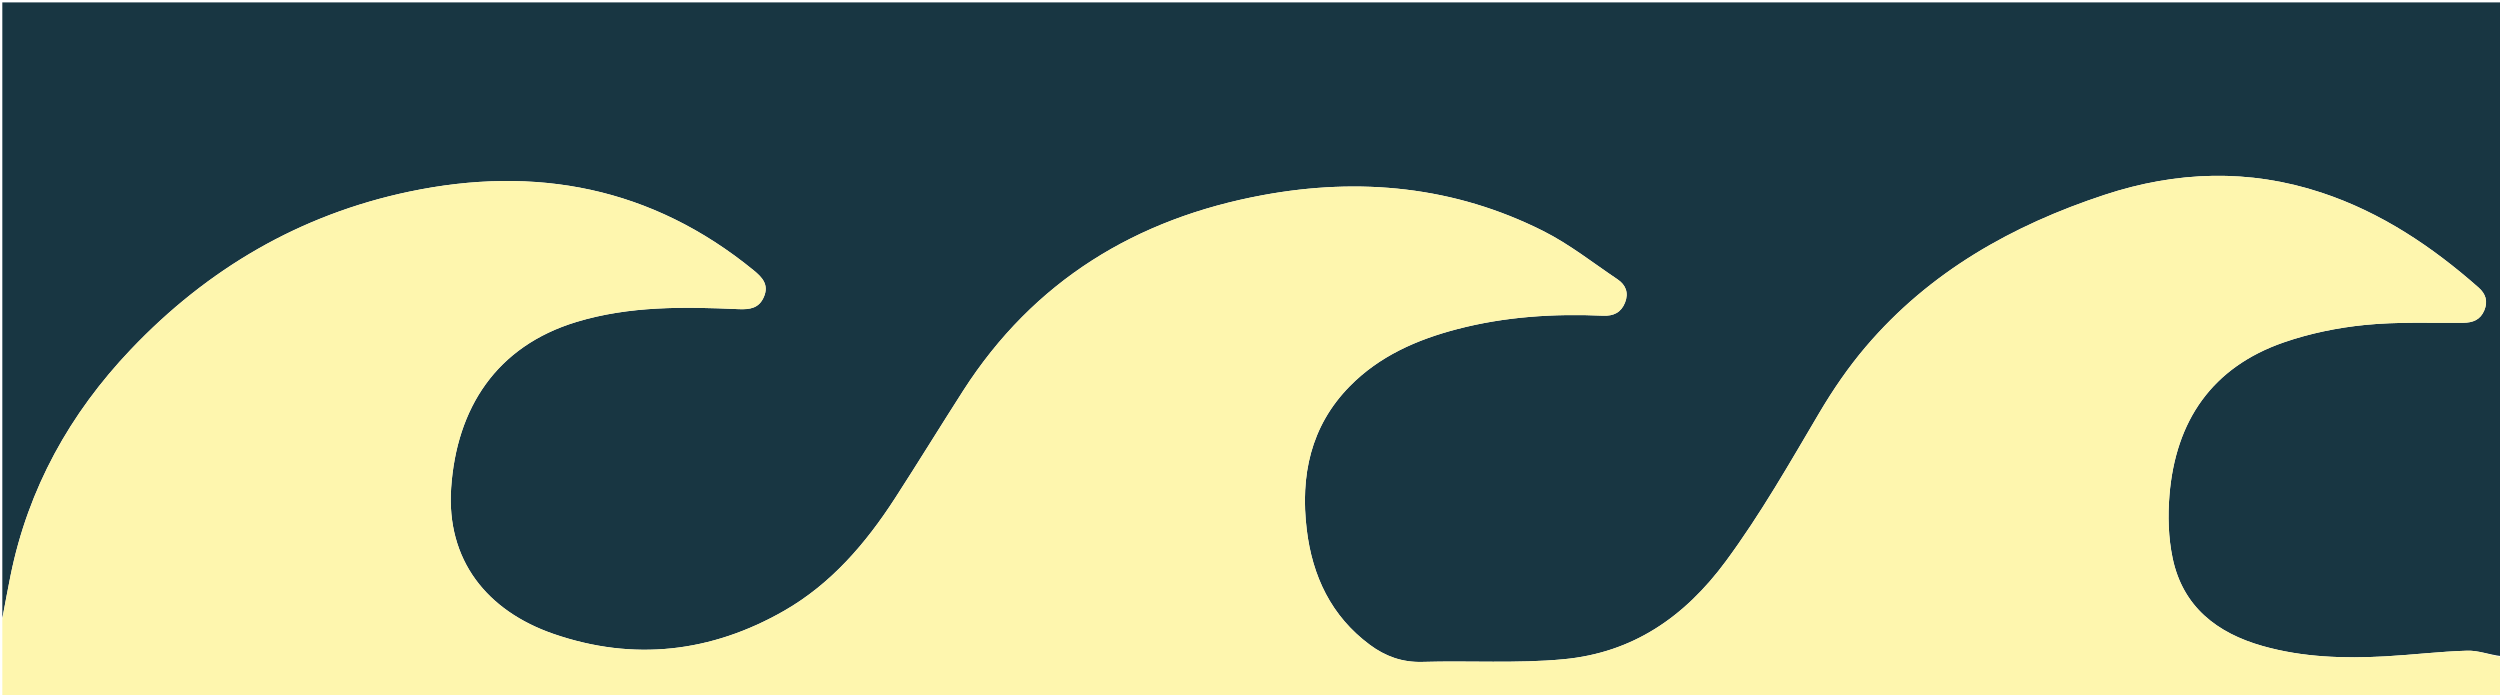
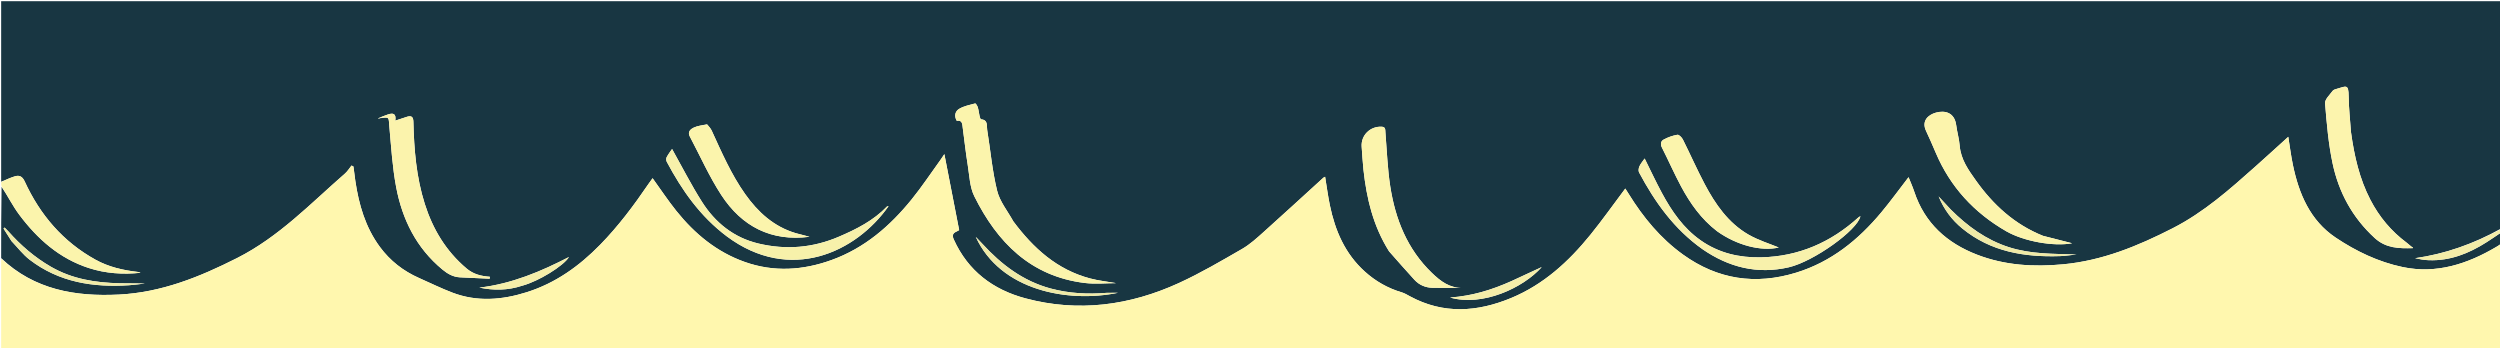
- <svg xmlns="http://www.w3.org/2000/svg" version="1.1" id="Layer_1" x="0px" y="0px" width="100%" viewBox="0 0 1080 300" enable-background="new 0 0 1080 300" xml:space="preserve">
-   <path fill="#183642" opacity="1" stroke="none" d=" M1,267   C1,178.356 1,89.713 1,1.035   C360.884,1.035 720.767,1.035 1081,1.035   C1081,95.026 1081,189.052 1080.642,283.452   C1075.475,282.858 1070.639,280.966 1065.861,281.102   C1054.063,281.437 1042.303,282.898 1030.508,283.549   C1012.656,284.533 994.872,283.996 977.517,279.093   C957.722,273.501 943.005,262.12 938.586,241.168   C936.728,232.36 936.464,222.92 937.208,213.911   C939.863,181.775 955.594,158.623 986.648,147.89   C997.858,144.016 1009.82,141.564 1021.631,140.381   C1035.655,138.975 1049.885,139.559 1064.028,139.449   C1068.281,139.417 1071.502,138.186 1073.223,134.065   C1074.859,130.147 1073.824,126.939 1070.739,124.22   C1050.59,106.463 1028.597,91.727 1002.88,83.221   C971.558,72.86 940.249,73.925 909.175,84.168   C869.285,97.318 833.605,117.389 806.025,149.788   C798.516,158.61 791.863,168.33 785.959,178.314   C773.104,200.049 760.718,221.893 745.614,242.377   C727.623,266.775 705.157,282.009 675.41,284.797   C655.248,286.687 634.799,285.348 614.493,285.947   C605.813,286.203 598.475,283.538 591.753,278.542   C575.063,266.141 566.932,248.88 564.511,228.775   C561.719,205.586 566.085,184.217 583.022,166.929   C595.878,153.806 612.142,146.704 629.628,142.148   C650.272,136.77 671.315,135.453 692.543,136.378   C697.052,136.574 700.324,135.01 702.023,130.694   C703.685,126.475 702.307,123.052 698.776,120.68   C688.173,113.557 678.012,105.496 666.675,99.795   C628.264,80.478 587.411,76.566 545.557,84.293   C490.803,94.401 446.568,121.279 416.061,168.815   C406.173,184.223 396.608,199.839 386.663,215.21   C374.054,234.7 359.097,252.193 338.754,263.85   C307.215,281.922 273.621,285.755 239.161,273.857   C210.279,263.885 192.774,241.901 194.898,210.805   C197.252,176.344 214.37,149.572 249.103,139.058   C271.998,132.128 295.468,132.511 318.959,133.546   C323.949,133.765 327.899,133.213 330.025,128.201   C332.247,122.959 329.293,119.812 325.575,116.775   C281.575,80.829 231.381,71.309 176.743,82.802   C129.594,92.719 89.677,116.106 56.546,150.931   C30.168,178.657 12.167,210.993 4.531,248.756   C3.303,254.827 2.174,260.918 1,267  z" />
-   <path fill="#FEF6AE" opacity="1" stroke="none" d=" M1,267.469   C2.174,260.918 3.303,254.827 4.531,248.756   C12.167,210.993 30.168,178.657 56.546,150.931   C89.677,116.106 129.594,92.719 176.743,82.802   C231.381,71.309 281.575,80.829 325.575,116.775   C329.293,119.812 332.247,122.959 330.025,128.201   C327.899,133.213 323.949,133.765 318.959,133.546   C295.468,132.511 271.998,132.128 249.103,139.058   C214.37,149.572 197.252,176.344 194.898,210.805   C192.774,241.901 210.279,263.885 239.161,273.857   C273.621,285.755 307.215,281.922 338.754,263.85   C359.097,252.193 374.054,234.7 386.663,215.21   C396.608,199.839 406.173,184.223 416.061,168.815   C446.568,121.279 490.803,94.401 545.557,84.293   C587.411,76.566 628.264,80.478 666.675,99.795   C678.012,105.496 688.173,113.557 698.776,120.68   C702.307,123.052 703.685,126.475 702.023,130.694   C700.324,135.01 697.052,136.574 692.543,136.378   C671.315,135.453 650.272,136.77 629.628,142.148   C612.142,146.704 595.878,153.806 583.022,166.929   C566.085,184.217 561.719,205.586 564.511,228.775   C566.932,248.88 575.063,266.141 591.753,278.542   C598.475,283.538 605.813,286.203 614.493,285.947   C634.799,285.348 655.248,286.687 675.41,284.797   C705.157,282.009 727.623,266.775 745.614,242.377   C760.718,221.893 773.104,200.049 785.959,178.314   C791.863,168.33 798.516,158.61 806.025,149.788   C833.605,117.389 869.285,97.318 909.175,84.168   C940.249,73.925 971.558,72.86 1002.88,83.221   C1028.597,91.727 1050.59,106.463 1070.739,124.22   C1073.824,126.939 1074.859,130.147 1073.223,134.065   C1071.502,138.186 1068.281,139.417 1064.028,139.449   C1049.885,139.559 1035.655,138.975 1021.631,140.381   C1009.82,141.564 997.858,144.016 986.648,147.89   C955.594,158.623 939.863,181.775 937.208,213.911   C936.464,222.92 936.728,232.36 938.586,241.168   C943.005,262.12 957.722,273.501 977.517,279.093   C994.872,283.996 1012.656,284.533 1030.508,283.549   C1042.303,282.898 1054.063,281.437 1065.861,281.102   C1070.639,280.966 1075.475,282.858 1080.642,283.914   C1081,289.664 1081,295.329 1081,300.962   C721,300.962 361,300.962 1,300.962   C1,289.929 1,278.933 1,267.469  z" />
+ <svg xmlns="http://www.w3.org/2000/svg" version="1.1" id="Layer_1" x="0px" y="0px" width="100%" viewBox="0 0 2160 300" enable-background="new 0 0 2160 300" xml:space="preserve">
+   <path fill="#183642" opacity="1" stroke="none" d=" M2161,201   C2161,204.03 2161,207.061 2160.664,210.627   C2159.196,211.862 2158.076,212.582 2156.931,213.259   C2131.872,228.081 2105.193,236.867 2075.95,230.753   C2055.038,226.381 2035.568,217.081 2017.936,205.236   C1995.935,190.455 1986.221,167.409 1981.025,142.285   C1979.386,134.361 1978.384,126.306 1977.072,118.196   C1967.534,126.821 1958.233,135.348 1948.806,143.733   C1926.44,163.629 1904.279,183.372 1877.059,197.268   C1846.947,212.641 1816.446,225.172 1782.533,228.367   C1757.176,230.756 1732.25,229.317 1708.297,220.092   C1682.18,210.034 1662.945,192.835 1653.909,165.56   C1652.507,161.331 1650.65,157.252 1648.999,153.093   C1640.896,163.588 1633.479,173.849 1625.387,183.547   C1605.519,207.36 1582.066,226.305 1551.871,235.581   C1516.792,246.357 1484.136,241.521 1454.213,220.01   C1434.695,205.98 1419.727,187.821 1407.184,167.514   C1406.2,165.921 1405.178,164.352 1404.255,162.9   C1393.982,176.576 1384.474,190.059 1374.111,202.848   C1355.352,225.997 1333.695,245.829 1305.728,257.445   C1276.419,269.619 1247.108,271.688 1218.17,255.993   C1215.85,254.735 1213.532,253.311 1211.033,252.572   C1199.002,249.015 1188.406,242.95 1179.143,234.583   C1162.107,219.196 1153.53,199.265 1149.003,177.304   C1147.342,169.243 1146.27,161.06 1144.897,152.742   C1144.198,153.111 1143.707,153.257 1143.365,153.568   C1126.242,169.148 1109.222,184.843 1091.971,200.28   C1086.028,205.598 1080.008,211.133 1073.165,215.082   C1055.328,225.374 1037.48,235.855 1018.798,244.435   C976.225,263.987 931.768,270.014 885.979,257.768   C857.974,250.279 836.388,234.105 824.101,206.966   C822.631,203.72 822.908,201.648 826.217,200.161   C827.24,199.701 828.19,199.08 828.709,198.792   C824.444,176.9 820.265,155.448 815.925,133.17   C814.501,135.29 813.629,136.677 812.671,138.001   C804.377,149.457 796.55,161.291 787.664,172.268   C768.965,195.367 746.945,214.387 718.463,224.663   C693.748,233.579 668.781,235.235 643.668,226.391   C619.359,217.831 600.259,202.059 584.37,182.243   C577.151,173.24 570.763,163.571 563.836,153.979   C562.691,155.566 561.503,157.133 560.398,158.756   C547.731,177.367 534.299,195.345 518.501,211.492   C500.411,229.983 479.904,244.658 455.016,252.494   C433.708,259.203 412.204,260.973 390.862,252.833   C381.115,249.115 371.723,244.469 362.168,240.25   C348.482,234.207 337.067,225.343 328.161,213.245   C315.669,196.277 310.062,176.784 307.014,156.33   C306.398,152.19 305.918,148.029 305.375,143.878   C304.827,143.591 304.279,143.303 303.73,143.016   C301.855,145.342 300.277,148.011 298.059,149.944   C268.285,175.89 241.055,204.634 204.855,222.949   C172.348,239.395 139.454,252.658 102.819,254.508   C65.138,256.411 29.728,250.336 1,223   C1,202.642 1,182.284 1.364,161.467   C6.687,169.252 10.988,177.99 16.731,185.645   C32.37,206.493 51.341,223.367 76.727,231.578   C91.277,236.284 106.234,237.289 121.395,235.69   C120.665,235.218 119.901,235.061 119.128,234.973   C106.322,233.506 93.859,230.658 82.506,224.378   C54.453,208.86 34.665,185.694 21.377,156.828   C19.432,152.603 16.928,151.111 12.915,152.326   C8.844,153.558 4.964,155.416 1,157   C1,105.009 1,53.018 1,1.054   C721,1.054 1441,1.054 2161,1.054   C2161,66.43 2161,131.753 2160.654,197.608   C2137.219,210.629 2112.872,219.345 2086.645,223.093   C2090.594,224.006 2094.591,224.682 2098.606,224.822   C2116.948,225.46 2133.123,218.976 2148.283,209.341   C2152.561,206.622 2156.763,203.784 2161,201  M328.312,102.161   C336.877,101.044 335.65,101.066 336.383,109.209   C337.961,126.754 339.014,144.455 342.282,161.713   C347.574,189.662 359.742,214.288 382.259,232.89   C386.777,236.623 391.515,239.322 397.416,239.62   C405.975,240.052 414.537,240.417 423.097,240.811   C423.137,240.25 423.178,239.688 423.218,239.127   C415.806,238.594 409.082,237.026 403.041,231.918   C385.292,216.909 373.946,197.996 367.003,176.122   C359.676,153.035 357.739,129.186 357.171,105.175   C357.071,100.93 355.492,99.741 351.719,100.877   C348.485,101.85 345.299,102.985 341.52,104.238   C342.538,97.964 339.47,97.43 335.067,98.939   C332.564,99.798 330.099,100.768 327.338,102.041   C327.186,102.269 327.033,102.496 326.881,102.724   C327.174,102.696 327.468,102.667 327.761,102.638   C327.664,102.293 327.568,101.949 328.312,102.161  M875.397,191.089   C870.63,182.368 863.835,174.147 861.535,164.819   C857.292,147.604 855.759,129.727 852.918,112.154   C852.35,108.637 853.872,103.58 847.628,103.092   C847.107,103.051 846.573,101.179 846.322,100.094   C845.759,97.665 845.551,95.141 844.841,92.762   C844.452,91.456 843.035,89.237 842.596,89.355   C837.9,90.612 832.918,91.592 828.808,94   C825.492,95.943 824.021,99.909 826.683,104.408   C831.572,103.525 831.394,107.426 831.839,110.735   C833.258,121.29 834.392,131.89 836.092,142.399   C837.576,151.574 837.821,161.572 841.819,169.612   C861.614,209.413 890.427,238.695 937.069,244.473   C946.232,245.608 955.655,244.636 964.386,244.636   C957.224,243.382 949.407,242.58 941.902,240.598   C913.445,233.086 892.936,214.623 875.397,191.089  M1200.21,217.274   C1207.491,225.448 1214.684,233.703 1222.088,241.765   C1226.204,246.247 1231.595,248.52 1237.644,248.653   C1246.355,248.846 1255.074,248.702 1263.789,248.702   C1252.573,249.073 1244.655,243.023 1237.137,235.773   C1215.921,215.315 1205.611,189.488 1201.196,161.145   C1198.795,145.729 1198.295,130.014 1197.003,114.429   C1196.809,112.086 1197.274,109.65 1193.719,109.486   C1183.698,109.024 1175.718,117.015 1176.483,126.864   C1176.999,133.506 1177.316,140.169 1178.043,146.787   C1180.757,171.483 1186.389,195.292 1200.21,217.274  M2031.238,114.068   C2030.528,103.777 2029.343,93.491 2029.241,83.195   C2029.137,72.687 2027.279,74.281 2019.41,76.622   C2017.992,77.044 2016.176,77.455 2015.409,78.503   C2012.889,81.949 2008.585,85.861 2008.861,89.28   C2010.26,106.638 2011.748,124.139 2015.351,141.134   C2020.658,166.171 2032.454,187.981 2051.738,205.633   C2061.494,214.563 2072.727,214.737 2084.872,214.394   C2084.709,213.558 2083.979,213.49 2083.483,213.114   C2082.029,212.01 2080.726,210.705 2079.261,209.617   C2065.941,199.718 2055.632,187.319 2047.997,172.59   C2038.604,154.47 2034.124,134.973 2031.238,114.068  M1764.977,203.7   C1740.706,193.957 1722.241,177.067 1707.303,156.114   C1700.789,146.978 1694.128,137.766 1693.167,125.825   C1692.693,119.921 1690.933,114.132 1690.177,108.238   C1688.741,97.052 1680.326,95.222 1672.734,97.291   C1665.487,99.267 1660.21,104.778 1664.065,112.988   C1667.011,119.263 1669.782,125.624 1672.492,132.007   C1685.033,161.544 1705.699,183.848 1733.316,199.761   C1748.629,208.585 1774.577,213.17 1790.312,210.177   C1781.546,207.953 1773.638,205.946 1764.977,203.7  M1483.648,199.856   C1500.86,212.15 1521.939,217.336 1536.855,213.846   C1529.012,210.572 1519.195,207.634 1510.576,202.632   C1493.174,192.534 1482.022,176.401 1472.837,159.011   C1466.169,146.387 1460.408,133.287 1454.006,120.518   C1453.105,118.722 1450.612,116.2 1449.276,116.432   C1445.16,117.148 1441.016,118.613 1437.34,120.622   C1435.01,121.895 1434.386,124.52 1435.935,127.565   C1441.583,138.667 1446.569,150.116 1452.458,161.083   C1460.295,175.678 1469.733,189.15 1483.648,199.856  M610.781,107.384   C606.965,108.274 602.889,108.608 599.42,110.238   C596.865,111.438 593.842,113.846 595.909,117.756   C604.914,134.782 612.783,152.557 623.273,168.617   C640.971,195.711 666.372,208.857 699.419,204.588   C695.512,203.386 691.457,202.638 687.528,201.468   C668.593,195.829 654.905,183.351 643.764,167.604   C631.769,150.649 623.559,131.707 614.966,112.959   C614.106,111.08 612.655,109.472 610.781,107.384  M628.141,204.332   C682.732,244.991 739.761,217.941 767.749,178.078   C767.142,178.235 766.564,178.204 766.302,178.477   C754.615,190.612 740.007,198.001 724.765,204.531   C702.238,214.183 679.097,216.063 655.388,210.435   C634.007,205.36 617.935,192.398 606.418,174.239   C597.102,159.551 589.216,143.955 580.67,128.715   C579.39,130.61 577.456,133.094 575.995,135.83   C575.443,136.864 575.52,138.727 576.09,139.796   C589.203,164.404 604.933,186.937 628.141,204.332  M1471.089,215.401   C1493.69,230.967 1518.346,237.199 1545.411,230.964   C1567.043,225.981 1605.042,198.705 1607.408,186.783   C1606.696,187.223 1606.09,187.481 1605.629,187.897   C1581.807,209.408 1554.115,221.568 1521.806,222.337   C1502.885,222.788 1485.1,218.699 1469.404,207.671   C1454.453,197.167 1444.381,182.505 1435.87,166.718   C1430.701,157.128 1426.102,147.231 1420.976,136.93   C1419.293,139.378 1417.513,141.381 1416.457,143.711   C1415.77,145.229 1415.419,147.606 1416.135,148.948   C1429.819,174.594 1446.37,197.925 1471.089,215.401  M956.182,253.025   C939.815,254.364 923.585,253.544 907.688,249.25   C883.925,242.832 865.185,228.608 848.851,210.761   C846.951,208.685 844.976,206.678 843.035,204.639   C864.414,251.178 922.794,261.85 965.915,252.985   C962.973,252.985 960.031,252.985 956.182,253.025  M1685.451,181.041   C1681.962,177.272 1678.473,173.502 1674.984,169.733   C1679.518,180.828 1686.355,190.028 1695.453,197.449   C1720.123,217.571 1749.183,222.303 1779.819,221.285   C1784.612,221.126 1789.383,220.348 1794.164,219.856   C1774.297,219.264 1754.494,219.702 1735.304,213.451   C1716.011,207.167 1700.158,195.652 1685.451,181.041  M10.047,208.455   C15.224,213.829 19.821,219.961 25.679,224.447   C51.105,243.916 80.572,248.496 111.613,246.436   C116.192,246.132 120.746,245.454 125.311,244.95   C117.967,244.768 110.724,244.9 103.487,244.743   C82.643,244.29 62.459,241.139 44.009,230.482   C30.014,222.398 17.989,212.039 7.309,200.008   C6.249,198.814 5.075,197.721 3.954,196.581   C3.65,196.88 3.347,197.179 3.044,197.478   C5.241,200.942 7.438,204.406 10.047,208.455  M1305.478,243.022   C1289.054,250.403 1272.045,255.69 1252.856,257.062   C1280.874,265.068 1315.928,248.846 1332.082,230.737   C1323.816,234.595 1315.018,238.703 1305.478,243.022  M451.352,246.805   C465.457,243.035 486.982,229.639 491.62,222.038   C467.015,234.736 441.857,245.289 414.158,248.499   C426.469,251.029 438.606,251.004 451.352,246.805  z" />
+   <path fill="#FFF7AE" opacity="1" stroke="none" d=" M1,223.469   C29.728,250.336 65.138,256.411 102.819,254.508   C139.454,252.658 172.348,239.395 204.855,222.949   C241.055,204.634 268.285,175.89 298.059,149.944   C300.277,148.011 301.855,145.342 303.73,143.016   C304.279,143.303 304.827,143.591 305.375,143.878   C305.918,148.029 306.398,152.19 307.014,156.33   C310.062,176.784 315.669,196.277 328.161,213.245   C337.067,225.343 348.482,234.207 362.168,240.25   C371.723,244.469 381.115,249.115 390.862,252.833   C412.204,260.973 433.708,259.203 455.016,252.494   C479.904,244.658 500.411,229.983 518.501,211.492   C534.299,195.345 547.731,177.367 560.398,158.756   C561.503,157.133 562.691,155.566 563.836,153.979   C570.763,163.571 577.151,173.24 584.37,182.243   C600.259,202.059 619.359,217.831 643.668,226.391   C668.781,235.235 693.748,233.579 718.463,224.663   C746.945,214.387 768.965,195.367 787.664,172.268   C796.55,161.291 804.377,149.457 812.671,138.001   C813.629,136.677 814.501,135.29 815.925,133.17   C820.265,155.448 824.444,176.9 828.709,198.792   C828.19,199.08 827.24,199.701 826.217,200.161   C822.908,201.648 822.631,203.72 824.101,206.966   C836.388,234.105 857.974,250.279 885.979,257.768   C931.768,270.014 976.225,263.987 1018.798,244.435   C1037.48,235.855 1055.328,225.374 1073.165,215.082   C1080.008,211.133 1086.028,205.598 1091.971,200.28   C1109.222,184.843 1126.242,169.148 1143.365,153.568   C1143.707,153.257 1144.198,153.111 1144.897,152.742   C1146.27,161.06 1147.342,169.243 1149.003,177.304   C1153.53,199.265 1162.107,219.196 1179.143,234.583   C1188.406,242.95 1199.002,249.015 1211.033,252.572   C1213.532,253.311 1215.85,254.735 1218.17,255.993   C1247.108,271.688 1276.419,269.619 1305.728,257.445   C1333.695,245.829 1355.352,225.997 1374.111,202.848   C1384.474,190.059 1393.982,176.576 1404.255,162.9   C1405.178,164.352 1406.2,165.921 1407.184,167.514   C1419.727,187.821 1434.695,205.98 1454.213,220.01   C1484.136,241.521 1516.792,246.357 1551.871,235.581   C1582.066,226.305 1605.519,207.36 1625.387,183.547   C1633.479,173.849 1640.896,163.588 1648.999,153.093   C1650.65,157.252 1652.507,161.331 1653.909,165.56   C1662.945,192.835 1682.18,210.034 1708.297,220.092   C1732.25,229.317 1757.176,230.756 1782.533,228.367   C1816.446,225.172 1846.947,212.641 1877.059,197.268   C1904.279,183.372 1926.44,163.629 1948.806,143.733   C1958.233,135.348 1967.534,126.821 1977.072,118.196   C1978.384,126.306 1979.386,134.361 1981.025,142.285   C1986.221,167.409 1995.935,190.455 2017.936,205.236   C2035.568,217.081 2055.038,226.381 2075.95,230.753   C2105.193,236.867 2131.872,228.081 2156.931,213.259   C2158.076,212.582 2159.196,211.862 2160.664,211.081   C2161,240.994 2161,270.989 2161,300.961   C1441,300.961 721,300.961 1,300.961   C1,275.261 1,249.599 1,223.469  z" />
+   <path fill="#FBF4AC" opacity="1" stroke="none" d=" M1,157.4   C4.964,155.416 8.844,153.558 12.915,152.326   C16.928,151.111 19.432,152.603 21.377,156.828   C34.665,185.694 54.453,208.86 82.506,224.378   C93.859,230.658 106.322,233.506 119.128,234.973   C119.901,235.061 120.665,235.218 121.395,235.69   C106.234,237.289 91.277,236.284 76.727,231.578   C51.341,223.367 32.37,206.493 16.731,185.645   C10.988,177.99 6.687,169.252 1.364,161.004   C1,159.933 1,158.867 1,157.4  z" />
+   <path fill="#F3EDA8" opacity="1" stroke="none" d=" M2161,200.625   C2156.763,203.784 2152.561,206.622 2148.283,209.341   C2133.123,218.976 2116.948,225.46 2098.606,224.822   C2094.591,224.682 2090.594,224.006 2086.645,223.093   C2112.872,219.345 2137.219,210.629 2160.654,198.07   C2161,198.75 2161,199.5 2161,200.625  z" />
+   <path fill="#FBF4AC" opacity="1" stroke="none" d=" M875.618,191.374   C892.936,214.623 913.445,233.086 941.902,240.598   C949.407,242.58 957.224,243.382 964.386,244.636   C955.655,244.636 946.232,245.608 937.069,244.473   C890.427,238.695 861.614,209.413 841.819,169.612   C837.821,161.572 837.576,151.574 836.092,142.399   C834.392,131.89 833.258,121.29 831.839,110.735   C831.394,107.426 831.572,103.525 826.683,104.408   C824.021,99.909 825.492,95.943 828.808,94   C832.918,91.592 837.9,90.612 842.596,89.355   C843.035,89.237 844.452,91.456 844.841,92.762   C845.551,95.141 845.759,97.665 846.322,100.094   C846.573,101.179 847.107,103.051 847.628,103.092   C853.872,103.58 852.35,108.637 852.918,112.154   C855.759,129.727 857.292,147.604 861.535,164.819   C863.835,174.147 870.63,182.368 875.618,191.374  z" />
+   <path fill="#FBF3AC" opacity="1" stroke="none" d=" M327.617,101.688   C330.099,100.768 332.564,99.798 335.067,98.939   C339.47,97.43 342.538,97.964 341.52,104.238   C345.299,102.985 348.485,101.85 351.719,100.877   C355.492,99.741 357.071,100.93 357.171,105.175   C357.739,129.186 359.676,153.035 367.003,176.122   C373.946,197.996 385.292,216.909 403.041,231.918   C409.082,237.026 415.806,238.594 423.218,239.127   C423.178,239.688 423.137,240.25 423.097,240.811   C414.537,240.417 405.975,240.052 397.416,239.62   C391.515,239.322 386.777,236.623 382.259,232.89   C359.742,214.288 347.574,189.662 342.282,161.713   C339.014,144.455 337.961,126.754 336.383,109.209   C335.65,101.066 336.877,101.044 327.928,101.904   C327.544,101.646 327.617,101.688 327.617,101.688  z" />
+   <path fill="#FBF4AC" opacity="1" stroke="none" d=" M1200.045,216.952   C1186.389,195.292 1180.757,171.483 1178.043,146.787   C1177.316,140.169 1176.999,133.506 1176.483,126.864   C1175.718,117.015 1183.698,109.024 1193.719,109.486   C1197.274,109.65 1196.809,112.086 1197.003,114.429   C1198.295,130.014 1198.795,145.729 1201.196,161.145   C1205.611,189.488 1215.921,215.315 1237.137,235.773   C1244.655,243.023 1252.573,249.073 1263.789,248.702   C1255.074,248.702 1246.355,248.846 1237.644,248.653   C1231.595,248.52 1226.204,246.247 1222.088,241.765   C1214.684,233.703 1207.491,225.448 1200.045,216.952  z" />
+   <path fill="#FCF4AD" opacity="1" stroke="none" d=" M2031.311,114.512   C2034.124,134.973 2038.604,154.47 2047.997,172.59   C2055.632,187.319 2065.941,199.718 2079.261,209.617   C2080.726,210.705 2082.029,212.01 2083.483,213.114   C2083.979,213.49 2084.709,213.558 2084.872,214.394   C2072.727,214.737 2061.494,214.563 2051.738,205.633   C2032.454,187.981 2020.658,166.171 2015.351,141.134   C2011.748,124.139 2010.26,106.638 2008.861,89.28   C2008.585,85.861 2012.889,81.949 2015.409,78.503   C2016.176,77.455 2017.992,77.044 2019.41,76.622   C2027.279,74.281 2029.137,72.687 2029.241,83.195   C2029.343,93.491 2030.528,103.777 2031.311,114.512  z" />
+   <path fill="#FCF4AC" opacity="1" stroke="none" d=" M1765.354,203.82   C1773.638,205.946 1781.546,207.953 1790.312,210.177   C1774.577,213.17 1748.629,208.585 1733.316,199.761   C1705.699,183.848 1685.033,161.544 1672.492,132.007   C1669.782,125.624 1667.011,119.263 1664.065,112.988   C1660.21,104.778 1665.487,99.267 1672.734,97.291   C1680.326,95.222 1688.741,97.052 1690.177,108.238   C1690.933,114.132 1692.693,119.921 1693.167,125.825   C1694.128,137.766 1700.789,146.978 1707.303,156.114   C1722.241,177.067 1740.706,193.957 1765.354,203.82  z" />
+   <path fill="#FBF4AC" opacity="1" stroke="none" d=" M1483.369,199.631   C1469.733,189.15 1460.295,175.678 1452.458,161.083   C1446.569,150.116 1441.583,138.667 1435.935,127.565   C1434.386,124.52 1435.01,121.895 1437.34,120.622   C1441.016,118.613 1445.16,117.148 1449.276,116.432   C1450.612,116.2 1453.105,118.722 1454.006,120.518   C1460.408,133.287 1466.169,146.387 1472.837,159.011   C1482.022,176.401 1493.174,192.534 1510.576,202.632   C1519.195,207.634 1529.012,210.572 1536.855,213.846   C1521.939,217.336 1500.86,212.15 1483.369,199.631  z" />
+   <path fill="#FBF4AC" opacity="1" stroke="none" d=" M611.13,107.561   C612.655,109.472 614.106,111.08 614.966,112.959   C623.559,131.707 631.769,150.649 643.764,167.604   C654.905,183.351 668.593,195.829 687.528,201.468   C691.457,202.638 695.512,203.386 699.419,204.588   C666.372,208.857 640.971,195.711 623.273,168.617   C612.783,152.557 604.914,134.782 595.909,117.756   C593.842,113.846 596.865,111.438 599.42,110.238   C602.889,108.608 606.965,108.274 611.13,107.561  z" />
+   <path fill="#F7F1AA" opacity="1" stroke="none" d=" M627.846,204.129   C604.933,186.937 589.203,164.404 576.09,139.796   C575.52,138.727 575.443,136.864 575.995,135.83   C577.456,133.094 579.39,130.61 580.67,128.715   C589.216,143.955 597.102,159.551 606.418,174.239   C617.935,192.398 634.007,205.36 655.388,210.435   C679.097,216.063 702.238,214.183 724.765,204.531   C740.007,198.001 754.615,190.612 766.302,178.477   C766.564,178.204 767.142,178.235 767.749,178.078   C739.761,217.941 682.732,244.991 627.846,204.129  z" />
+   <path fill="#F8F1AB" opacity="1" stroke="none" d=" M1470.791,215.199   C1446.37,197.925 1429.819,174.594 1416.135,148.948   C1415.419,147.606 1415.77,145.229 1416.457,143.711   C1417.513,141.381 1419.293,139.378 1420.976,136.93   C1426.102,147.231 1430.701,157.128 1435.87,166.718   C1444.381,182.505 1454.453,197.167 1469.404,207.671   C1485.1,218.699 1502.885,222.788 1521.806,222.337   C1554.115,221.568 1581.807,209.408 1605.629,187.897   C1606.09,187.481 1606.696,187.223 1607.408,186.783   C1605.042,198.705 1567.043,225.981 1545.411,230.964   C1518.346,237.199 1493.69,230.967 1470.791,215.199  z" />
+   <path fill="#EFEAA6" opacity="1" stroke="none" d=" M956.635,253.005   C960.031,252.985 962.973,252.985 965.915,252.985   C922.794,261.85 864.414,251.178 843.035,204.639   C844.976,206.678 846.951,208.685 848.851,210.761   C865.185,228.608 883.925,242.832 907.688,249.25   C923.585,253.544 939.815,254.364 956.635,253.005  z" />
+   <path fill="#EFEAA6" opacity="1" stroke="none" d=" M1685.701,181.294   C1700.158,195.652 1716.011,207.167 1735.304,213.451   C1754.494,219.702 1774.297,219.264 1794.164,219.856   C1789.383,220.348 1784.612,221.126 1779.819,221.285   C1749.183,222.303 1720.123,217.571 1695.453,197.449   C1686.355,190.028 1679.518,180.828 1674.984,169.733   C1678.473,173.502 1681.962,177.272 1685.701,181.294  z" />
+   <path fill="#F0EBA7" opacity="1" stroke="none" d=" M9.841,208.162   C7.438,204.406 5.241,200.942 3.044,197.478   C3.347,197.179 3.65,196.88 3.954,196.581   C5.075,197.721 6.249,198.814 7.309,200.008   C17.989,212.039 30.014,222.398 44.009,230.482   C62.459,241.139 82.643,244.29 103.487,244.743   C110.724,244.9 117.967,244.768 125.311,244.95   C120.746,245.454 116.192,246.132 111.613,246.436   C80.572,248.496 51.105,243.916 25.679,224.447   C19.821,219.961 15.224,213.829 9.841,208.162  z" />
+   <path fill="#F5EEA9" opacity="1" stroke="none" d=" M1305.849,242.916   C1315.018,238.703 1323.816,234.595 1332.082,230.737   C1315.928,248.846 1280.874,265.068 1252.856,257.062   C1272.045,255.69 1289.054,250.403 1305.849,242.916  z" />
+   <path fill="#F4EEA9" opacity="1" stroke="none" d=" M450.96,246.902   C438.606,251.004 426.469,251.029 414.158,248.499   C441.857,245.289 467.015,234.736 491.62,222.038   C486.982,229.639 465.457,243.035 450.96,246.902  z" />
+   <path fill="#FBF3AC" opacity="1" stroke="none" d=" M327.507,101.625   C327.568,101.949 327.664,102.293 327.761,102.638   C327.468,102.667 327.174,102.696 326.881,102.724   C327.033,102.496 327.186,102.269 327.478,101.864   C327.617,101.688 327.544,101.646 327.507,101.625  z" />
</svg>
